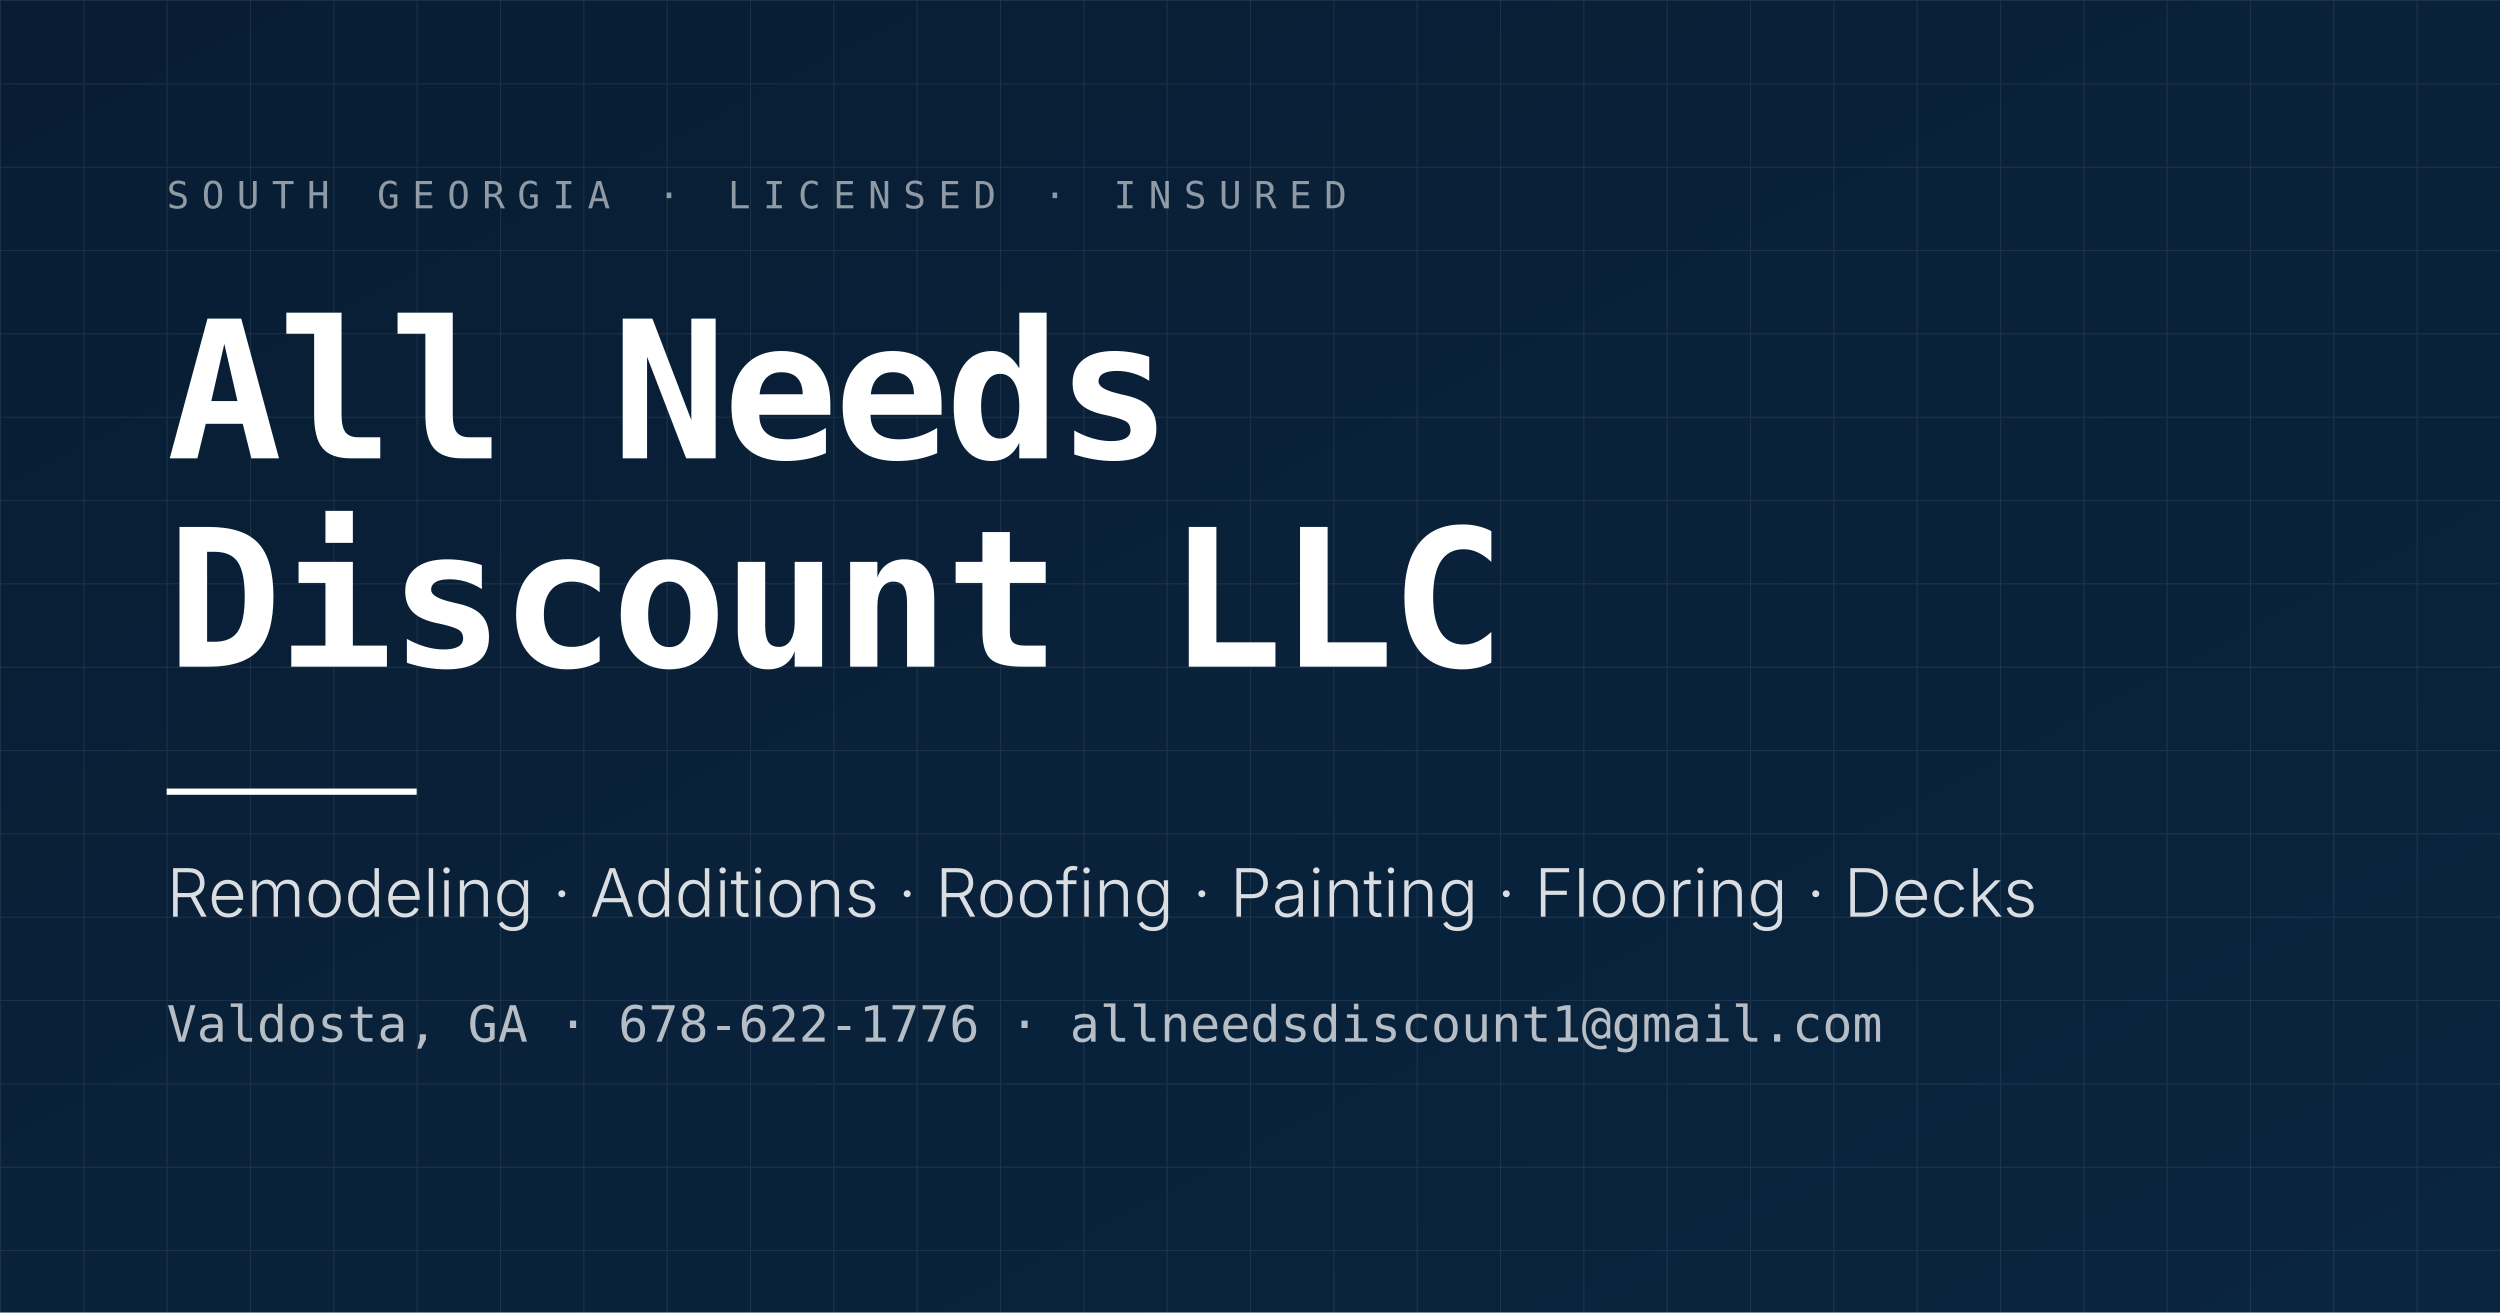
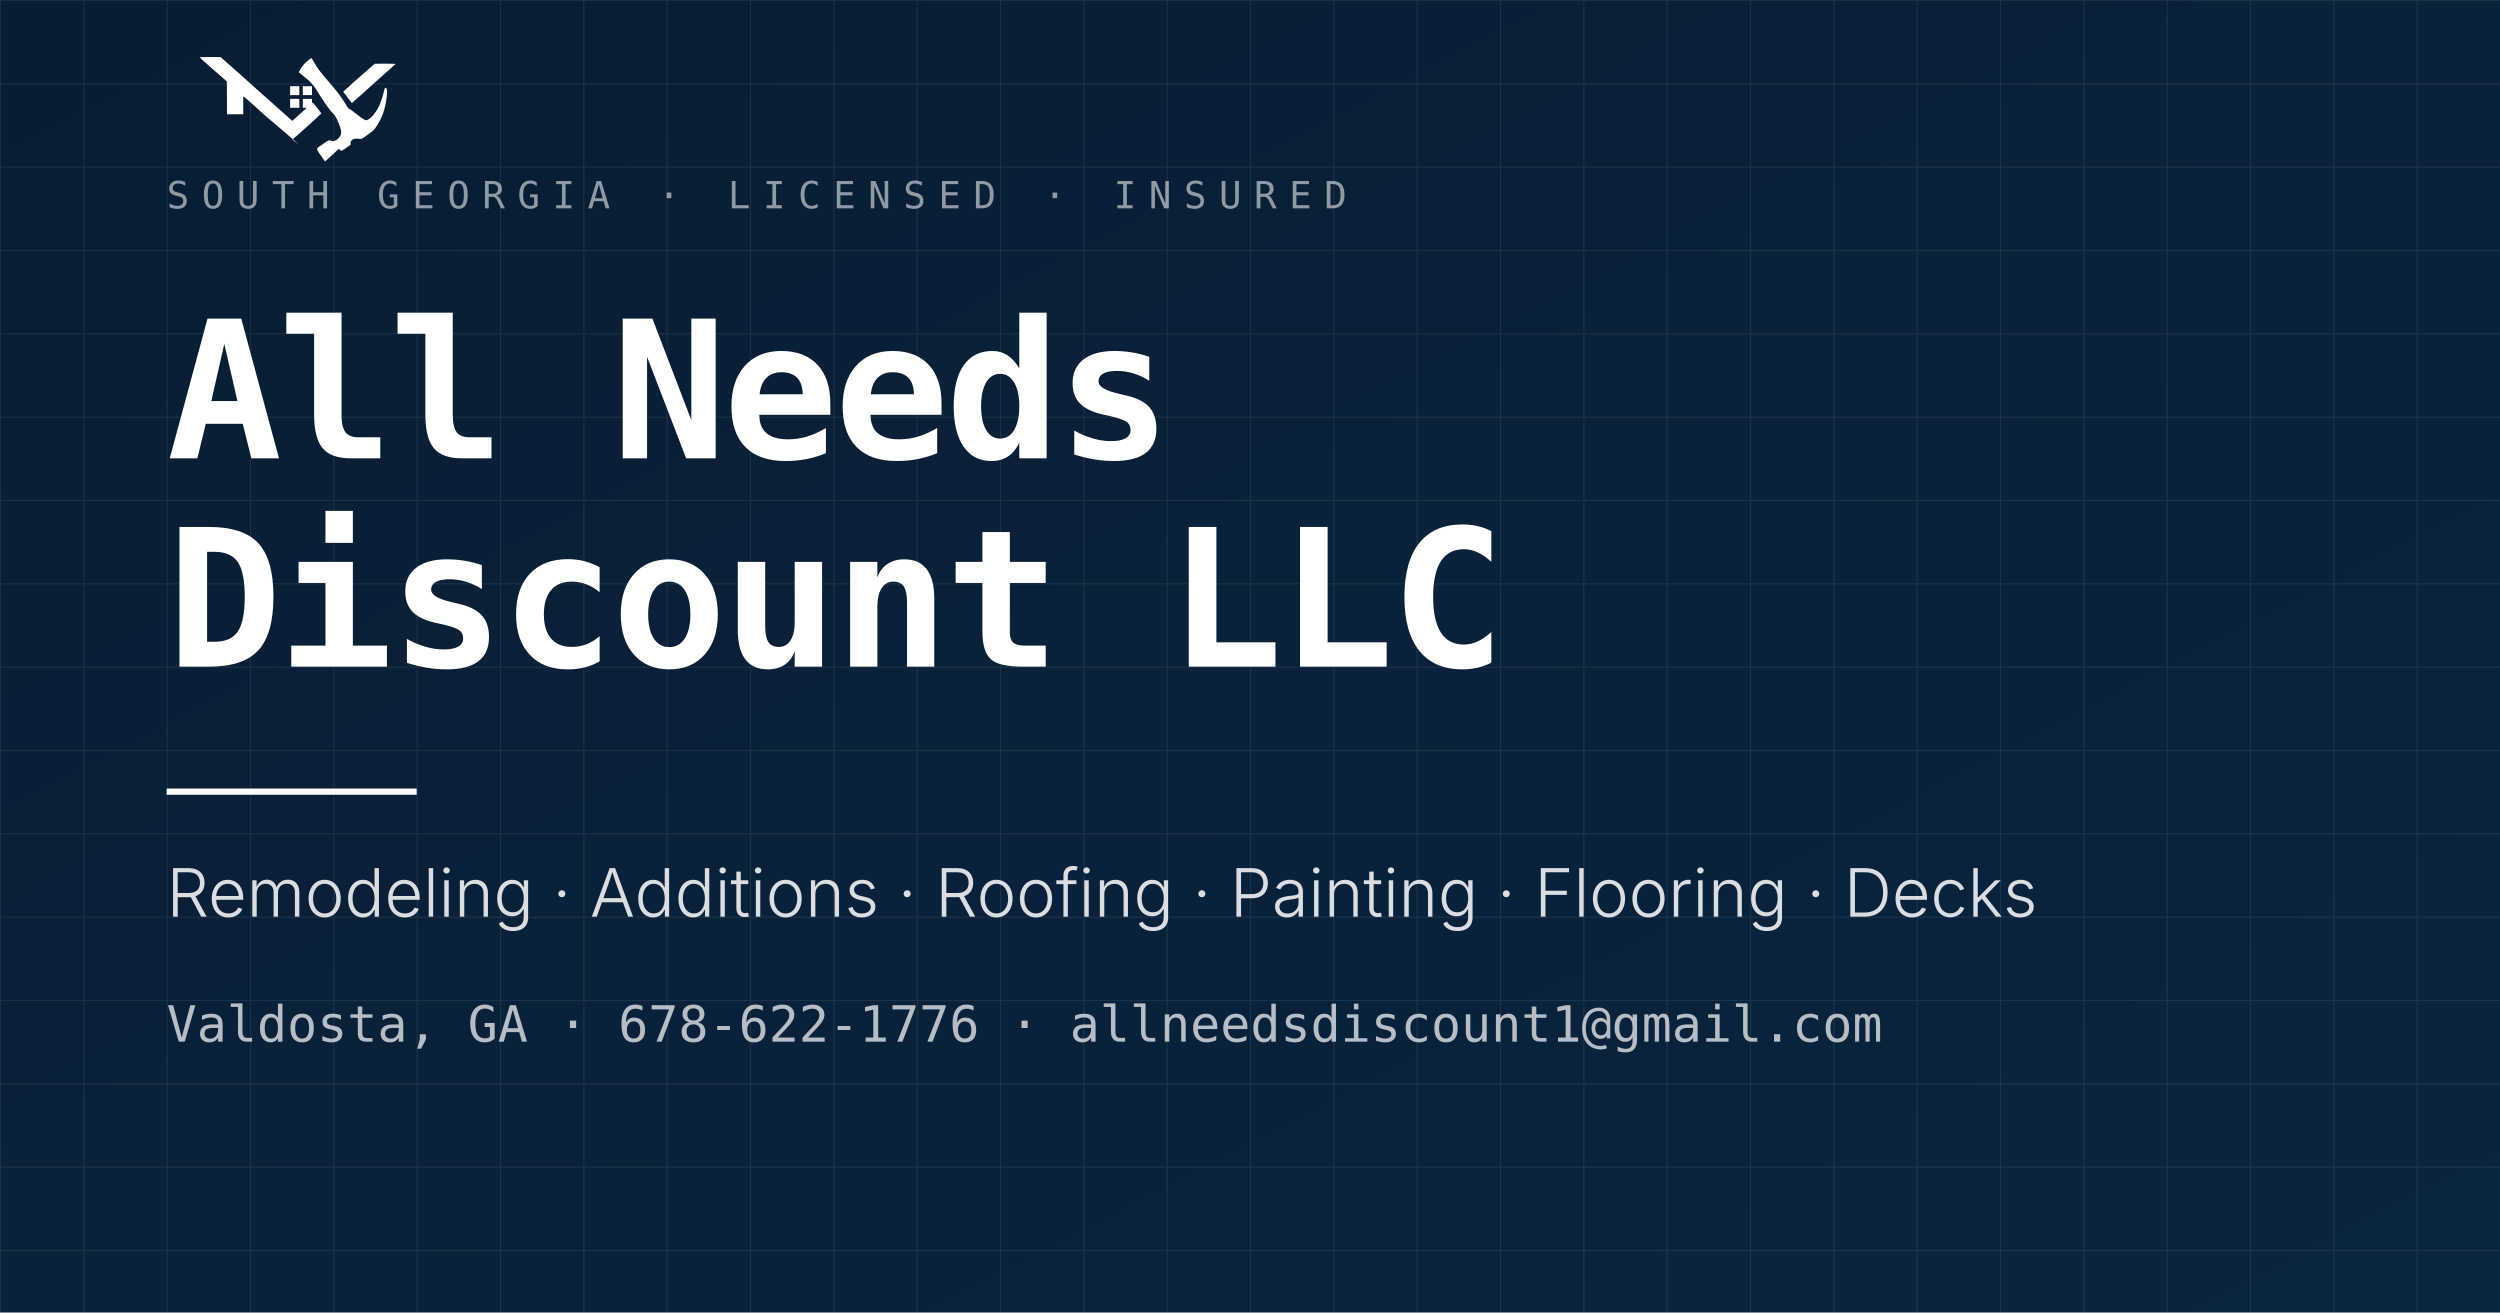
<svg xmlns="http://www.w3.org/2000/svg" viewBox="0 0 1200 630" width="1200" height="630">
  <defs>
    <linearGradient id="bg" x1="0" y1="0" x2="1" y2="1">
      <stop offset="0%" stop-color="#081d33" />
      <stop offset="100%" stop-color="#0a2540" />
    </linearGradient>
    <pattern id="grid" width="40" height="40" patternUnits="userSpaceOnUse">
      <path d="M 40 0 L 0 0 0 40" fill="none" stroke="#ffffff" stroke-opacity="0.08" stroke-width="1" />
    </pattern>
  </defs>
  <rect width="1200" height="630" fill="url(#bg)" />
  <rect width="1200" height="630" fill="url(#grid)" />
+   <g transform="translate(80, 20) scale(0.32)" fill="#ffffff">
+     <path d="M332.6 344.7c-8.8-12-11.9-16.7-11.9-18.2 0-1.9.2-2.1 7.7-7.2 3.3-2.3 6.7-4.6 7.6-5.2 1.9-1.3 3.8-1.4 5.9-.4 3.7 1.9 10.8-2 13.6-7.6 2.5-4.9 1.2-11.4-5.2-24.8-1.9-4.1-3.2-6.1-4.9-7.7-5.3-5.1-15-18.6-22.6-31.3-5.4-9.1-9.5-14.3-15-19.2-5.2-4.6-13.1-11.1-13.7-11.3-.3-.1-.6-.6-.6-.9 0-2.3 6.1-11.1 10.4-15.1 2.6-2.4 7.6-6.2 8.2-6.2.2 0 2 2.7 3.9 6.1 5.9 10.3 10 15.7 22.8 30.3 5.5 6.3 12.5 14.8 15.4 18.7 2.7 3.7 11.9 17.7 12.8 19.6.4.8 1.1 1.5 1.6 1.5 1 0 3.8 1.9 9.4 6.5 6.3 5 12.3 9.2 14.5 10.1 1.9.8 2.1.7 4.2-.3 5.4-2.6 12.1-10.6 16.7-20 2.5-5 6.6-17.6 7.8-24 .6-3.2 1-3.9 1.9-3.9 1.5 0 2.5 1.4 2.5 4.6 0 11.6-2.8 26.2-7.4 37.4-3.2 7.7-9.4 18.3-13 21.8-1.8 1.7-9.4 7.1-14 10.5-3.3 2.2-4.2 2.5-5.6 2.3-3.3-.4-6.6-.5-9.4.1-1.5.3-2.7 1-3.7 2.2l-1.4 1.5-.2 2.6-.2 2.6-3.1 2.2c-7.8 5.5-9.7 6.7-10.6 6.7-.8 0-1.8-.8-3.7-3z" transform="translate(-95 -165)" />
+     <path d="M294.6 320.2c-2.1-1.8-5-4.3-6.7-5.7-1.6-1.5-7-6.2-12-10.4-15.9-13.4-22.5-19.2-34.4-29.3-18.6-17-30.7-27.7-31.4-27.8-.2 0-.4 5.5-.3 13.4l.1 13.5h-12.2-12.2l-.1-21.6c0-11.8-.1-22.9-.1-24.6l-.1-3.1-5.5-4.8c-3-2.6-10.4-9.1-16.4-14.3-5.9-5.3-12.6-11.2-14.8-13.1-2.2-1.9-4.1-3.7-4.2-4 0-.2 7-.4 15.8-.4l15.9.1 10.3 9.2c5.7 5 12.6 11.1 15.3 13.5 2.7 2.3 8.7 7.7 13.3 11.9 7.7 7.1 22 19.8 42.4 37.8 4.5 3.9 12.2 10.8 17.1 15.3l9 8 4.2-3.7c2.3-2.1 7.4-6.7 11.4-10.3 11.7-10.6 14.9-13.4 15.2-13.4.4 0 12.8 15.8 12.8 16.2 0 .7-42.3 38.7-43.5 39.3-.1.1-1.7-1.1-3.5-2.6z" transform="translate(-95 -165)" />
+     <path d="M280.2 257.5v-6.7h6.9 6.9v6.7 6.7h-6.9-6.9v-6.7z" transform="translate(-95 -165)" />
+     <path d="M299.2 257.5v-6.7h6.9 6.9v6.7 6.7h-6.9-6.9v-6.7z" transform="translate(-95 -165)" />
+     <path d="M371.6 255.7c-.5-.8-3.3-4.6-6.3-8.5l-5.5-7.1 1.4-1.3c5.8-5.6 20.4-18.5 39.1-34.8l6.7-5.9 15.8-.1c8.6 0 15.6.2 15.6.4-.1.2-2.6 2.6-5.6 5.2-8.9 7.8-11.4 10-25.3 22.5-24.2 21.8-34.4 30.9-34.7 30.9-.2 0-.9-.6-1.2-1.3z" transform="translate(-95 -165)" />
+     <path d="M280.2 238.5v-6.7h6.9 6.9v6.7 6.7h-6.9-6.9v-6.7z" transform="translate(-95 -165)" />
+     <path d="M299.2 238.5v-6.7h6.9 6.9v6.7 6.7h-6.9-6.9v-6.7z" transform="translate(-95 -165)" />
+   </g>
  <g transform="translate(80, 100)">
    <text x="0" y="0" font-family="ui-monospace, 'JetBrains Mono', monospace" font-size="18" letter-spacing="6" fill="#ffffff" fill-opacity="0.55">
      SOUTH GEORGIA · LICENSED · INSURED
    </text>
    <text x="0" y="120" font-family="ui-monospace, 'JetBrains Mono', monospace" font-size="92" font-weight="800" fill="#ffffff" letter-spacing="-2">
      All Needs
    </text>
    <text x="0" y="220" font-family="ui-monospace, 'JetBrains Mono', monospace" font-size="92" font-weight="800" fill="#ffffff" letter-spacing="-2">
      Discount LLC
    </text>
    <line x1="0" y1="280" x2="120" y2="280" stroke="#ffffff" stroke-width="3" />
    <text x="0" y="340" font-family="ui-sans-serif, system-ui, -apple-system, sans-serif" font-size="32" font-weight="300" fill="#ffffff" fill-opacity="0.85">
      Remodeling · Additions · Roofing · Painting · Flooring · Decks
    </text>
    <text x="0" y="400" font-family="ui-monospace, 'JetBrains Mono', monospace" font-size="24" fill="#ffffff" fill-opacity="0.7">
      Valdosta, GA · 678-622-1776 · allneedsdiscount1@gmail.com
    </text>
  </g>
</svg>
